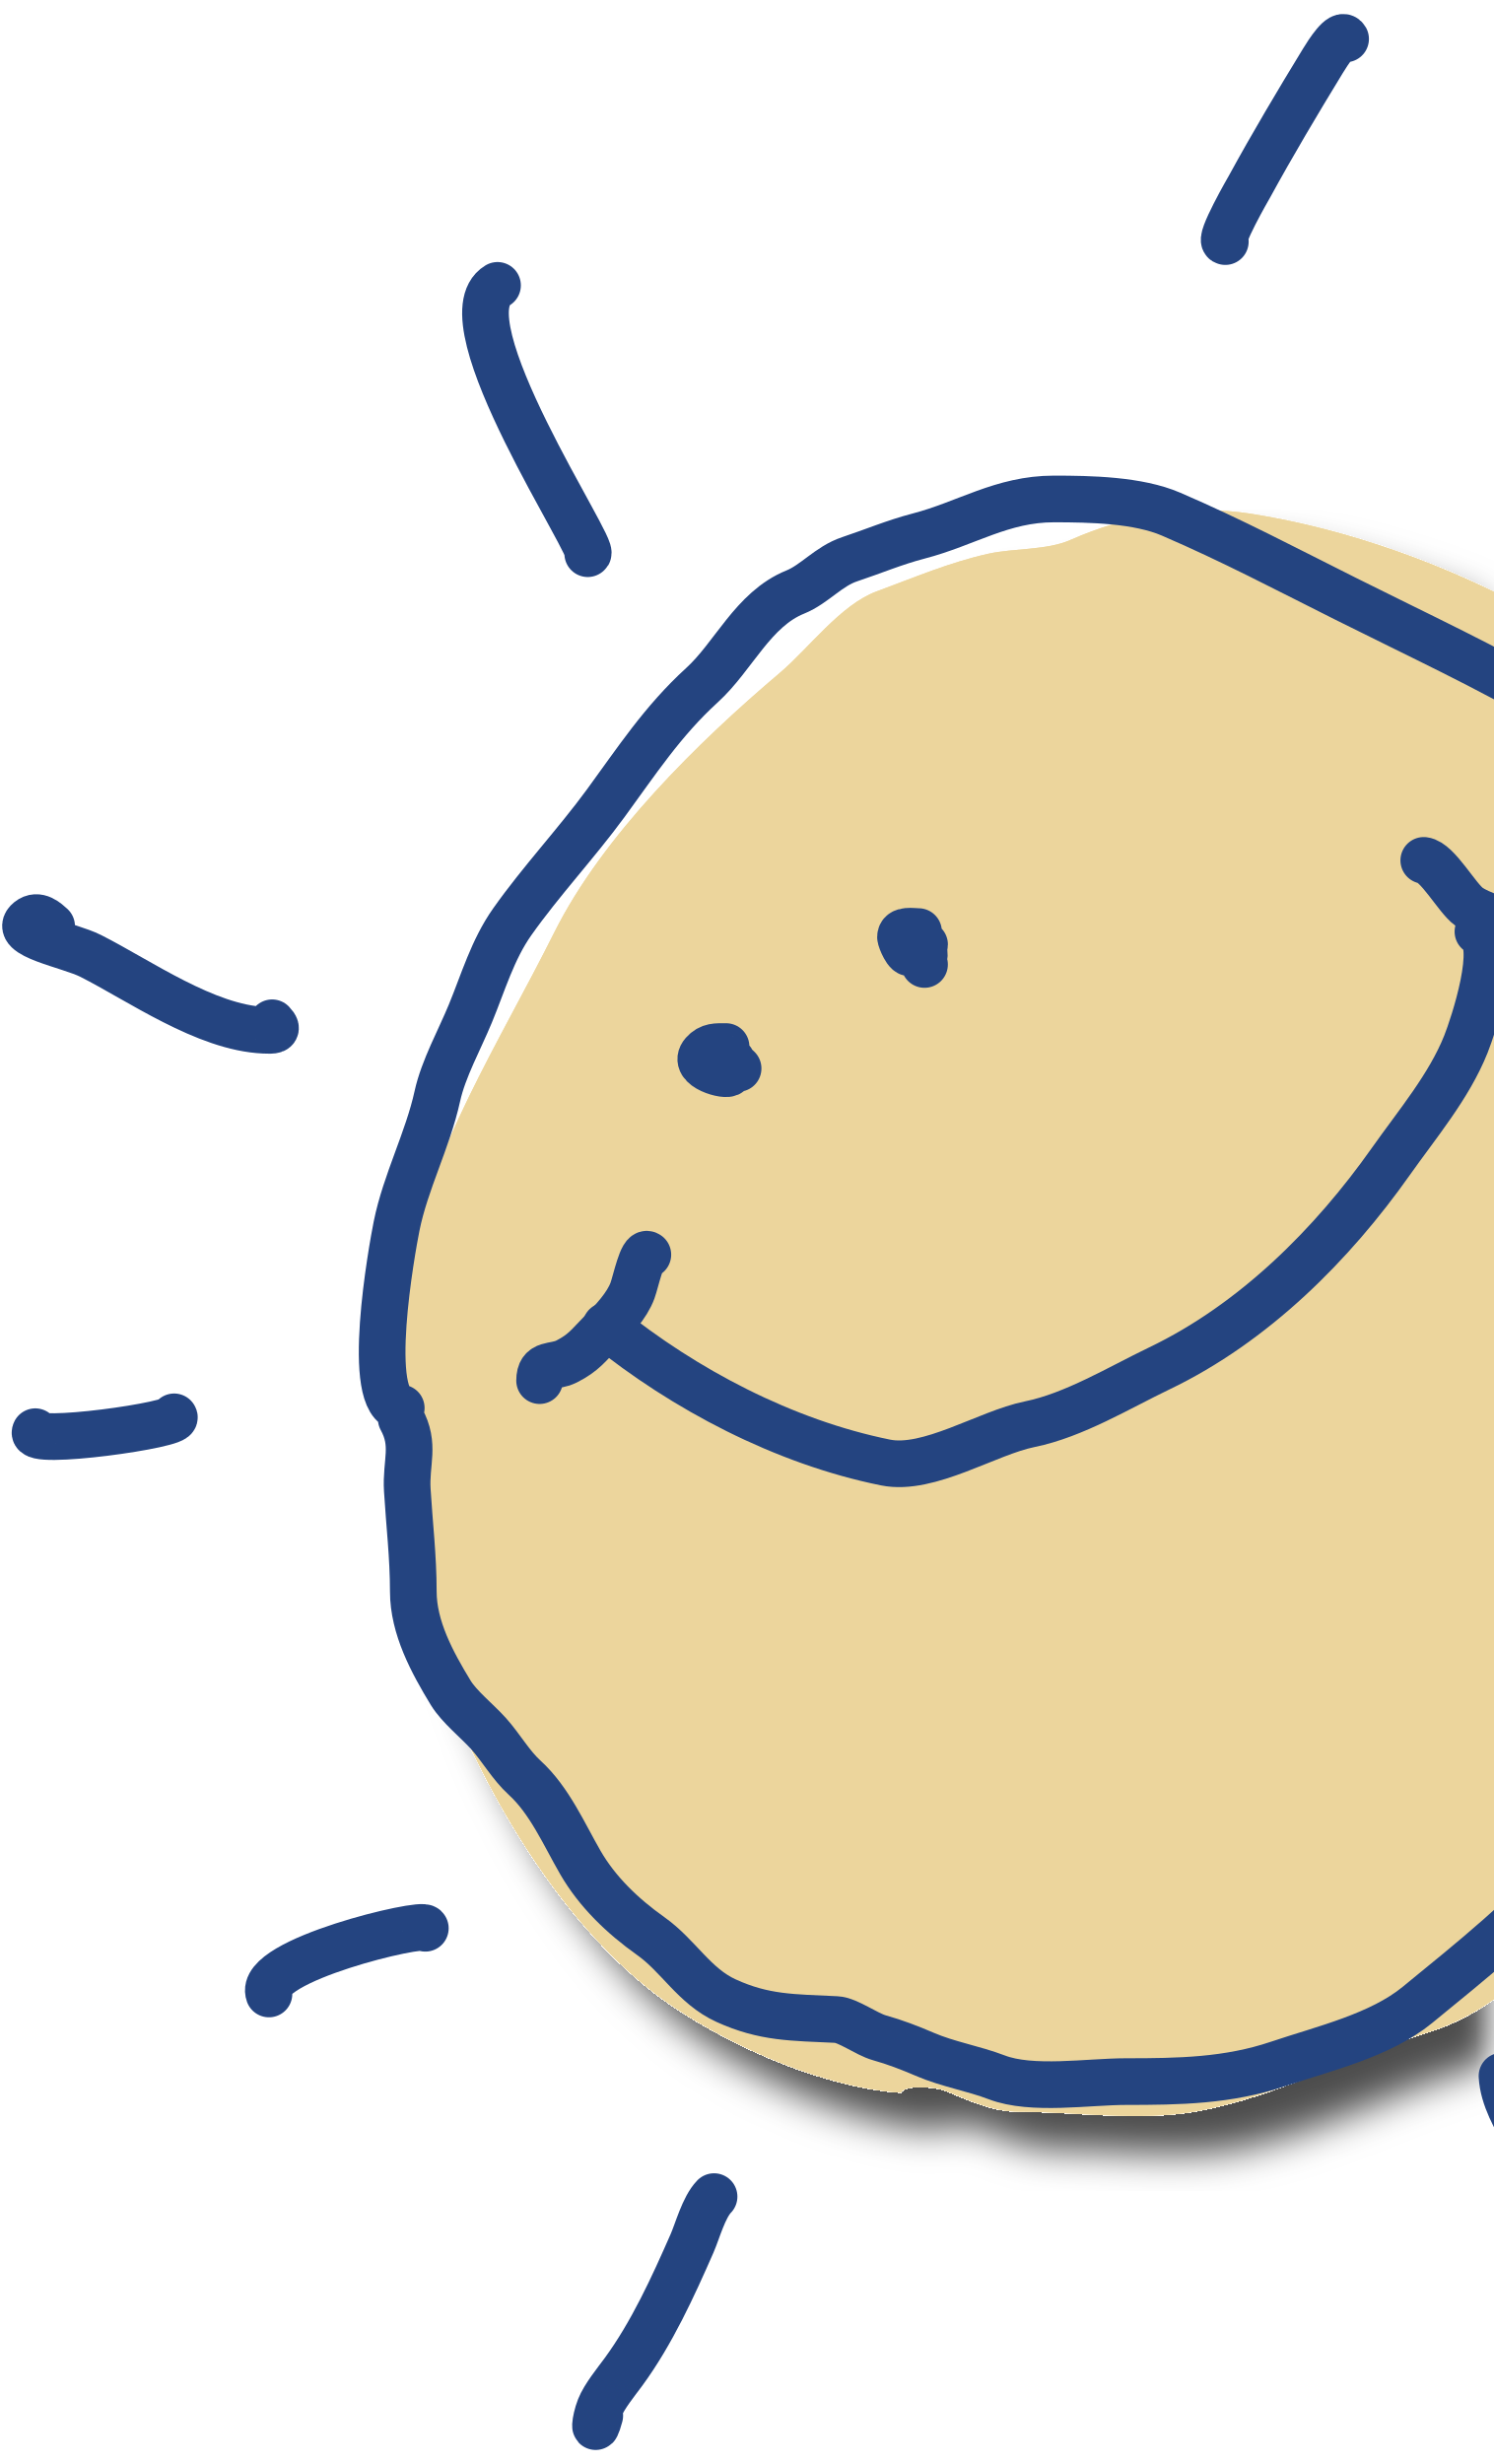
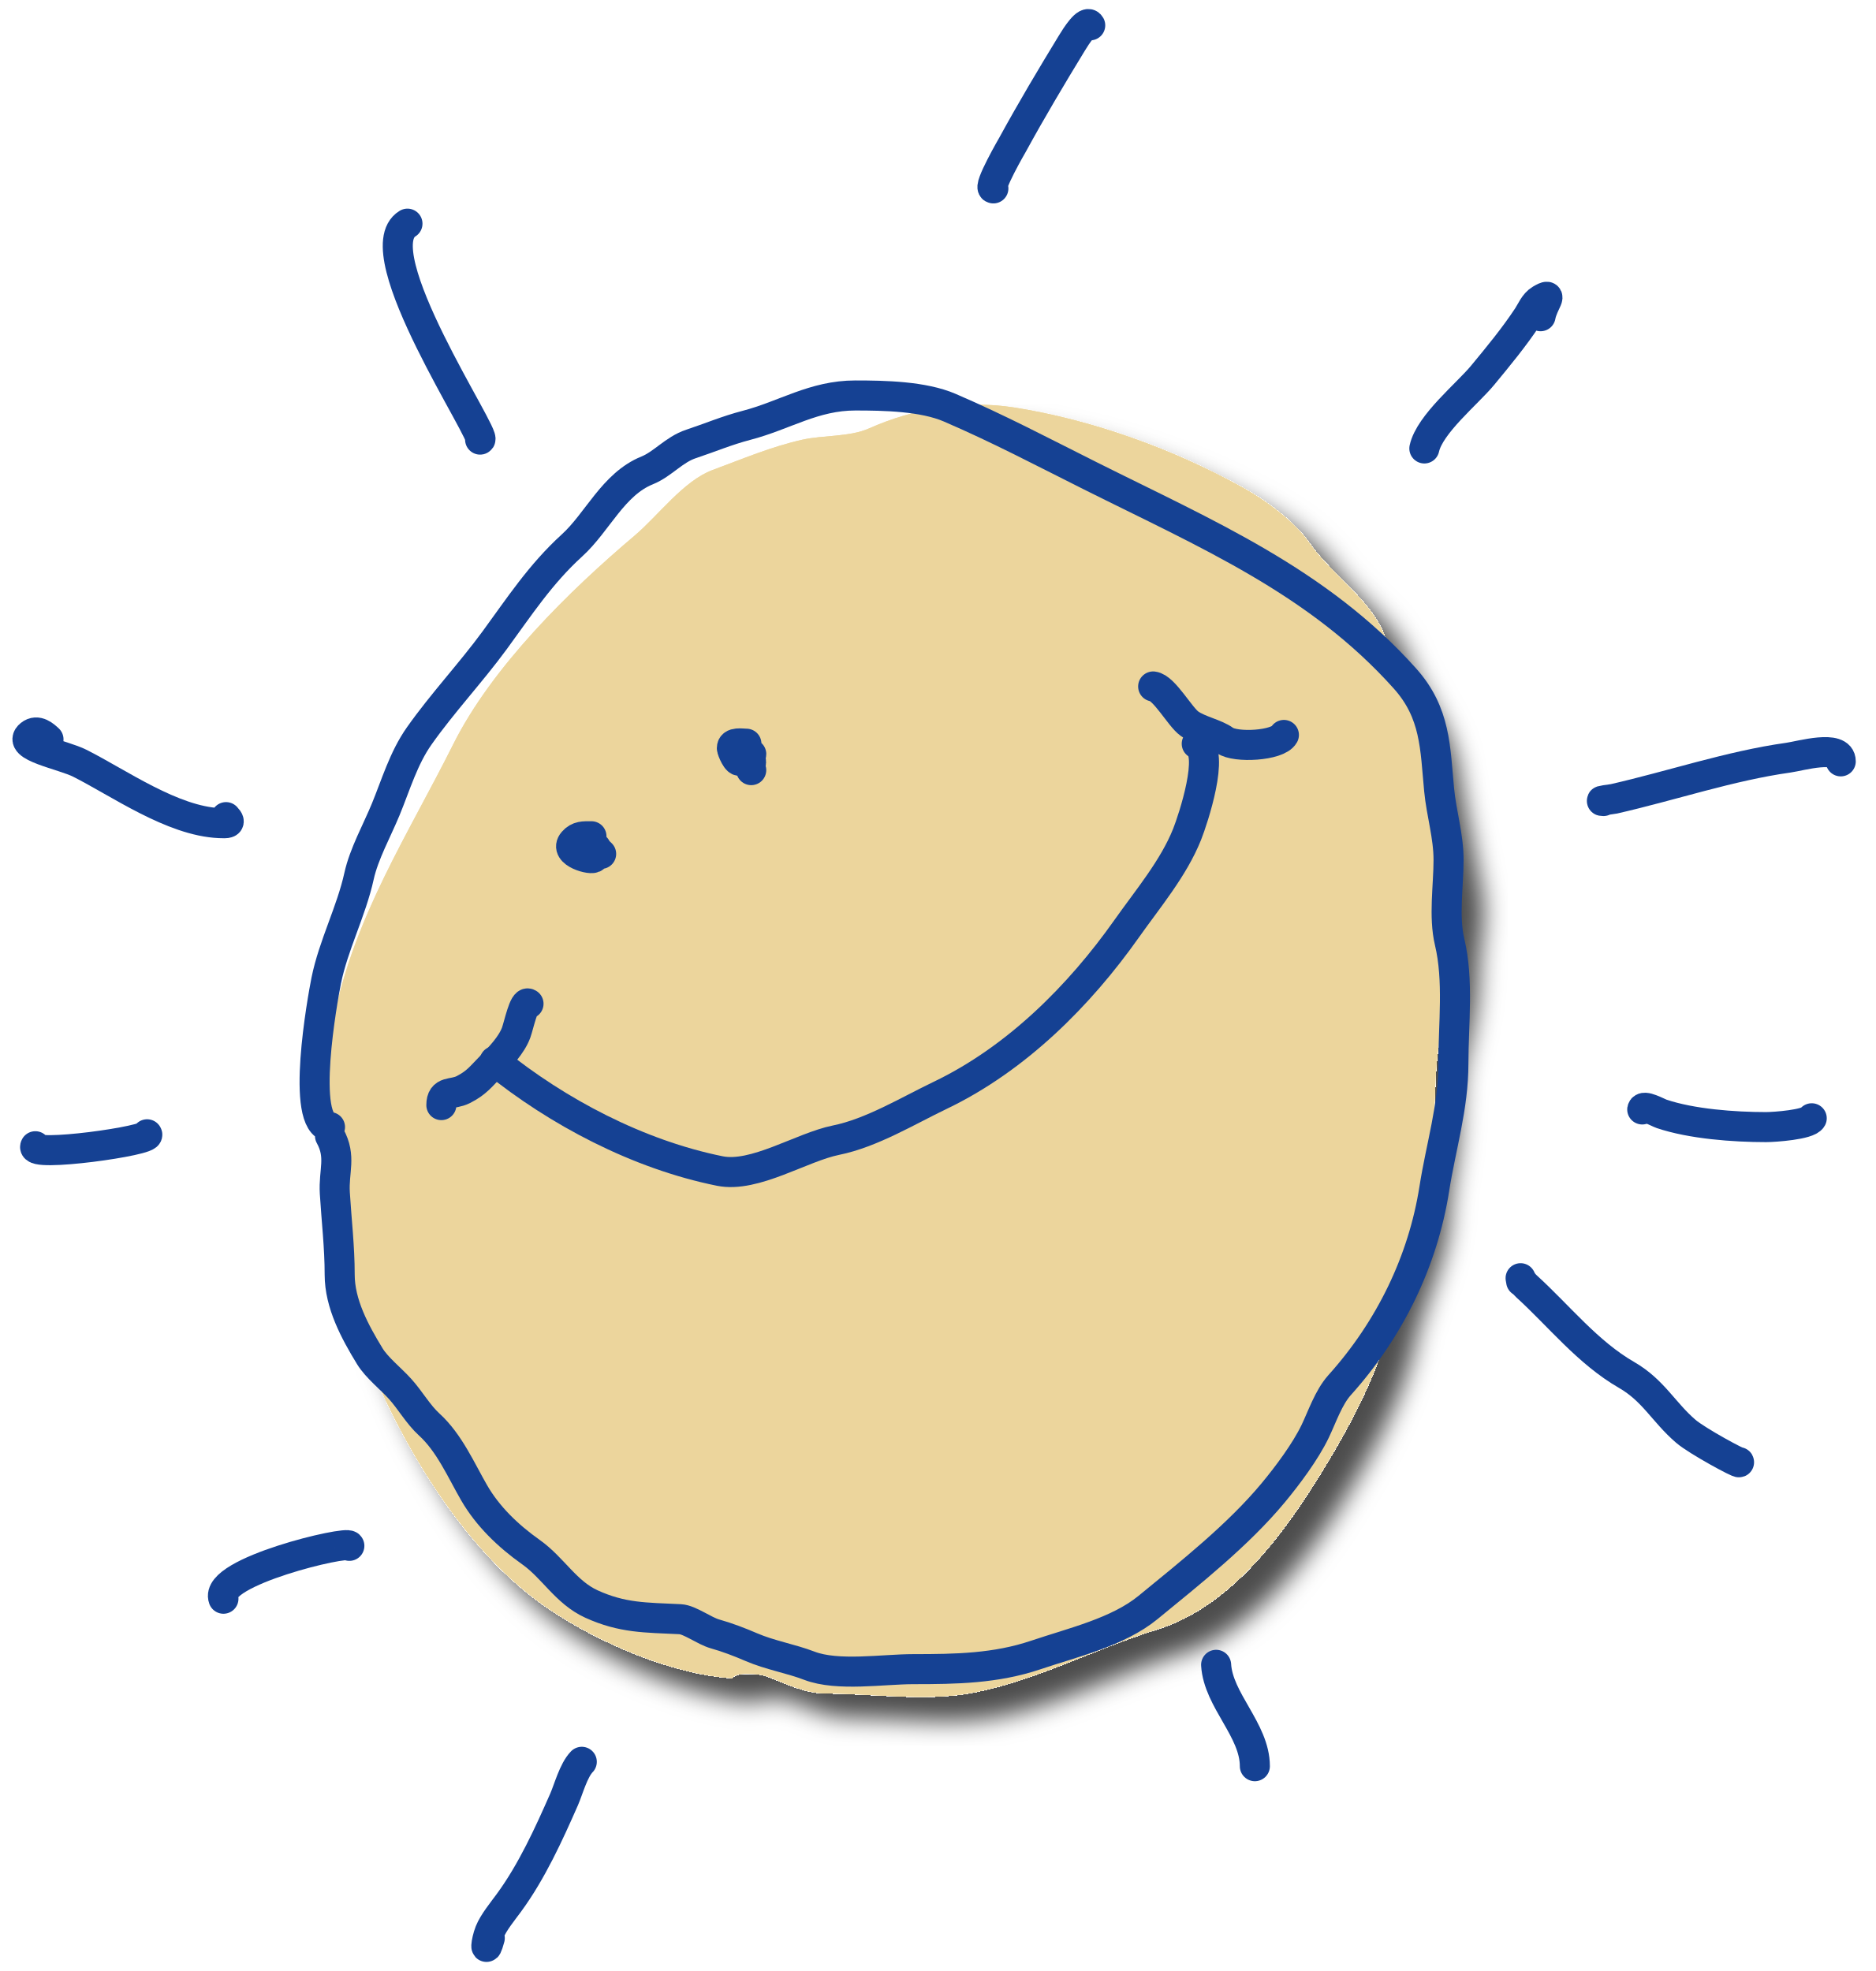
- <svg xmlns="http://www.w3.org/2000/svg" width="40" height="66" viewBox="0 0 40 66" fill="none">
-   <g filter="url(#filter0_d_606_19794)">
-     <path d="M24.121 56.054C22.076 55.91 19.703 54.863 18.078 53.78C15.335 51.951 13.209 48.453 11.986 45.396C10.616 41.971 10.153 37.721 10.877 34.102C11.555 30.712 13.341 27.991 14.85 24.972C16.142 22.388 18.708 19.87 20.888 18.025C21.667 17.366 22.516 16.199 23.48 15.842C24.478 15.473 25.444 15.061 26.472 14.833C27.164 14.679 28.043 14.744 28.681 14.46C30.17 13.799 31.866 13.503 33.51 13.76C36.129 14.169 38.837 15.155 41.121 16.424C41.865 16.837 42.843 17.547 43.34 18.27C44.048 19.301 45.376 20.149 45.831 21.335C46.319 22.603 47.275 23.621 47.495 25.054C47.705 26.417 48.031 27.818 48.287 29.192C48.447 30.05 48.159 30.96 48.159 31.828C48.159 32.667 47.975 33.656 47.75 34.466C47.547 35.197 47.533 36.231 47.505 36.994C47.468 37.968 47.204 38.902 47.177 39.867C47.136 41.339 46.315 42.714 46.032 44.132C45.727 45.655 44.777 47.477 43.986 48.797C42.671 50.988 40.852 53.636 38.257 54.435C36.153 55.082 34.205 56.161 32.046 56.553C30.548 56.826 28.73 56.562 27.29 56.562C26.613 56.562 25.993 56.276 25.408 56.035C25.143 55.926 24.914 55.908 24.589 55.908C24.355 55.908 24.228 55.963 24.167 56.007C24.152 56.033 24.139 56.048 24.131 56.055C24.123 56.062 24.119 56.061 24.121 56.054Z" fill="#DDB448" />
-     <path d="M24.121 56.054C22.076 55.91 19.703 54.863 18.078 53.78C15.335 51.951 13.209 48.453 11.986 45.396C10.616 41.971 10.153 37.721 10.877 34.102C11.555 30.712 13.341 27.991 14.85 24.972C16.142 22.388 18.708 19.87 20.888 18.025C21.667 17.366 22.516 16.199 23.48 15.842C24.478 15.473 25.444 15.061 26.472 14.833C27.164 14.679 28.043 14.744 28.681 14.46C30.17 13.799 31.866 13.503 33.51 13.76C36.129 14.169 38.837 15.155 41.121 16.424C41.865 16.837 42.843 17.547 43.34 18.27C44.048 19.301 45.376 20.149 45.831 21.335C46.319 22.603 47.275 23.621 47.495 25.054C47.705 26.417 48.031 27.818 48.287 29.192C48.447 30.05 48.159 30.96 48.159 31.828C48.159 32.667 47.975 33.656 47.75 34.466C47.547 35.197 47.533 36.231 47.505 36.994C47.468 37.968 47.204 38.902 47.177 39.867C47.136 41.339 46.315 42.714 46.032 44.132C45.727 45.655 44.777 47.477 43.986 48.797C42.671 50.988 40.852 53.636 38.257 54.435C36.153 55.082 34.205 56.161 32.046 56.553C30.548 56.826 28.73 56.562 27.29 56.562C26.613 56.562 25.993 56.276 25.408 56.035C25.143 55.926 24.914 55.908 24.589 55.908C24.355 55.908 24.228 55.963 24.167 56.007C24.152 56.033 24.139 56.048 24.131 56.055C24.123 56.062 24.119 56.061 24.121 56.054Z" fill="#FDF9F5" fill-opacity="0.48" />
+ <svg xmlns="http://www.w3.org/2000/svg" width="78" height="82" viewBox="0 0 78 82" fill="none">
+   <g filter="url(#filter0_d_732_23976)">
+     <path d="M30.44 69.818C27.883 69.638 24.917 68.329 22.886 66.975C19.457 64.689 16.799 60.317 15.271 56.495C13.558 52.214 12.979 46.902 13.884 42.378C14.731 38.14 16.964 34.74 18.851 30.966C20.466 27.736 23.672 24.588 26.398 22.282C27.372 21.458 28.433 20 29.638 19.554C30.886 19.092 32.093 18.578 33.378 18.292C34.243 18.1 35.342 18.181 36.14 17.826C38 16.999 40.121 16.63 42.175 16.951C45.449 17.462 48.834 18.695 51.689 20.281C52.619 20.798 53.841 21.684 54.463 22.589C55.348 23.877 57.007 24.938 57.577 26.419C58.187 28.005 59.382 29.277 59.657 31.068C59.919 32.772 60.327 34.524 60.646 36.24C60.846 37.314 60.487 38.45 60.487 39.536C60.487 40.585 60.257 41.821 59.976 42.833C59.722 43.747 59.704 45.04 59.669 45.993C59.624 47.211 59.293 48.379 59.26 49.584C59.209 51.425 58.182 53.143 57.827 54.915C57.447 56.819 56.259 59.097 55.27 60.746C53.627 63.485 51.353 66.795 48.109 67.794C45.479 68.603 43.044 69.951 40.345 70.442C38.472 70.783 36.2 70.453 34.401 70.453C33.555 70.453 32.779 70.095 32.048 69.794C31.717 69.658 31.43 69.635 31.025 69.635C30.732 69.635 30.573 69.704 30.497 69.759C30.478 69.792 30.462 69.811 30.452 69.819C30.442 69.828 30.437 69.826 30.44 69.818Z" fill="#DDB448" />
+     <path d="M30.44 69.818C27.883 69.638 24.917 68.329 22.886 66.975C19.457 64.689 16.799 60.317 15.271 56.495C13.558 52.214 12.979 46.902 13.884 42.378C14.731 38.14 16.964 34.74 18.851 30.966C20.466 27.736 23.672 24.588 26.398 22.282C27.372 21.458 28.433 20 29.638 19.554C30.886 19.092 32.093 18.578 33.378 18.292C34.243 18.1 35.342 18.181 36.14 17.826C38 16.999 40.121 16.63 42.175 16.951C45.449 17.462 48.834 18.695 51.689 20.281C52.619 20.798 53.841 21.684 54.463 22.589C55.348 23.877 57.007 24.938 57.577 26.419C58.187 28.005 59.382 29.277 59.657 31.068C59.919 32.772 60.327 34.524 60.646 36.24C60.846 37.314 60.487 38.45 60.487 39.536C60.487 40.585 60.257 41.821 59.976 42.833C59.722 43.747 59.704 45.04 59.669 45.993C59.624 47.211 59.293 48.379 59.26 49.584C59.209 51.425 58.182 53.143 57.827 54.915C57.447 56.819 56.259 59.097 55.27 60.746C53.627 63.485 51.353 66.795 48.109 67.794C45.479 68.603 43.044 69.951 40.345 70.442C38.472 70.783 36.2 70.453 34.401 70.453C33.555 70.453 32.779 70.095 32.048 69.794C31.717 69.658 31.43 69.635 31.025 69.635C30.732 69.635 30.573 69.704 30.497 69.759C30.478 69.792 30.462 69.811 30.452 69.819C30.442 69.828 30.437 69.826 30.44 69.818Z" fill="#FDF9F5" fill-opacity="0.48" />
  </g>
-   <path d="M10.749 37.715C9.747 37.614 10.504 33.437 10.624 32.842C10.862 31.66 11.459 30.535 11.716 29.362C11.878 28.624 12.312 27.85 12.602 27.145C12.94 26.326 13.197 25.435 13.722 24.692C14.497 23.595 15.434 22.598 16.228 21.514C17.046 20.397 17.747 19.317 18.806 18.352C19.653 17.582 20.171 16.317 21.303 15.859C21.823 15.649 22.197 15.166 22.763 14.979C23.392 14.77 23.958 14.528 24.607 14.359C25.886 14.027 26.844 13.365 28.232 13.365C29.21 13.365 30.488 13.39 31.374 13.773C33.02 14.482 34.424 15.226 36.047 16.038C39.922 17.979 43.627 19.549 46.52 22.786C47.547 23.934 47.523 25.095 47.657 26.494C47.732 27.283 47.97 28.023 47.97 28.824C47.97 29.693 47.805 30.706 48.006 31.554C48.31 32.835 48.132 34.275 48.132 35.588C48.132 37.066 47.721 38.331 47.496 39.769C47.121 42.16 46.028 44.432 44.345 46.304C43.977 46.714 43.763 47.36 43.53 47.844C43.208 48.515 42.617 49.309 42.134 49.89C40.974 51.285 39.396 52.536 37.971 53.703C36.972 54.522 35.475 54.868 34.239 55.284C32.899 55.736 31.585 55.757 30.166 55.757C29.153 55.757 27.642 56.004 26.701 55.643C26.08 55.405 25.394 55.294 24.768 55.024C24.379 54.856 23.971 54.699 23.559 54.584C23.209 54.486 22.718 54.11 22.404 54.095C21.231 54.038 20.478 54.057 19.451 53.589C18.599 53.202 18.175 52.385 17.436 51.862C16.671 51.32 15.998 50.669 15.548 49.89C15.112 49.136 14.721 48.224 14.053 47.616C13.686 47.282 13.423 46.81 13.086 46.434C12.78 46.094 12.306 45.722 12.074 45.343C11.578 44.529 11.072 43.595 11.072 42.629C11.072 41.704 10.965 40.806 10.911 39.915C10.865 39.169 11.134 38.709 10.749 38.008" stroke="#244480" stroke-width="1.25" stroke-linecap="round" />
-   <path d="M15.745 14.831C16.03 14.794 11.834 8.55 13.328 7.644" stroke="#244480" stroke-width="1.25" stroke-linecap="round" />
-   <path d="M32.825 6.471C32.62 6.471 33.468 5.006 33.469 5.004C34.094 3.861 34.761 2.741 35.439 1.63C35.579 1.401 35.936 0.841 36.047 1.043" stroke="#244480" stroke-width="1.25" stroke-linecap="round" />
-   <path d="M40.236 55.608C40.308 56.789 41.525 57.781 41.525 58.982" stroke="#244480" stroke-width="1.25" stroke-linecap="round" />
-   <path d="M19.129 58.838C18.853 59.121 18.686 59.755 18.538 60.093C18.029 61.252 17.464 62.492 16.703 63.532C16.502 63.806 16.19 64.185 16.067 64.493C15.93 64.838 15.899 65.319 16.067 64.705" stroke="#244480" stroke-width="1.25" stroke-linecap="round" />
-   <path d="M11.394 51.65C11.368 51.457 6.876 52.513 7.205 53.41" stroke="#244480" stroke-width="1.25" stroke-linecap="round" />
-   <path d="M19.45 28.033C19.19 28.033 19.014 28.016 18.841 28.212C18.507 28.592 19.493 28.847 19.54 28.733C19.568 28.665 19.042 28.137 19.307 28.554C19.307 28.646 19.529 28.629 19.576 28.587C19.763 28.416 19.33 28.216 19.773 28.619" stroke="#244480" stroke-width="1.25" stroke-linecap="round" />
-   <path d="M24.606 24.953C24.448 24.953 24.123 24.886 24.123 25.1C24.123 25.166 24.307 25.614 24.409 25.508C24.608 25.301 24.015 25.312 24.445 25.508C24.789 25.664 24.363 25.148 24.481 25.393C24.571 25.581 24.855 25.797 24.731 25.426C24.612 25.068 24.571 25.686 24.731 25.393C24.876 25.13 24.534 25.409 24.767 25.834" stroke="#244480" stroke-width="1.25" stroke-linecap="round" />
-   <path d="M16.229 35.515C18.322 37.209 20.998 38.623 23.721 39.174C24.881 39.409 26.44 38.38 27.588 38.148C28.771 37.908 29.983 37.169 31.052 36.656C33.599 35.436 35.698 33.321 37.256 31.115C37.967 30.108 38.818 29.102 39.27 27.969C39.476 27.453 40.207 25.234 39.592 24.954" stroke="#244480" stroke-width="1.25" stroke-linecap="round" />
-   <path d="M38.141 23.046C38.507 23.087 39.034 24.061 39.35 24.285C39.688 24.524 40.219 24.618 40.522 24.839C40.882 25.101 42.293 25.02 42.492 24.659" stroke="#244480" stroke-width="1.25" stroke-linecap="round" />
-   <path d="M17.355 33.607C17.205 33.487 17.034 34.322 16.944 34.569C16.795 34.976 16.415 35.377 16.102 35.694C15.777 36.022 15.639 36.236 15.18 36.468C14.828 36.646 14.455 36.483 14.455 36.981" stroke="#244480" stroke-width="1.25" stroke-linecap="round" />
-   <path d="M7.29 27.396C7.502 27.617 7.307 27.605 7.071 27.595C5.505 27.527 3.736 26.265 2.428 25.604C1.858 25.315 0.288 25.046 0.775 24.652C1.015 24.458 1.259 24.694 1.383 24.807" stroke="#244480" stroke-width="1.25" stroke-linecap="round" />
-   <path d="M4.665 37.951C4.864 38.159 0.732 38.738 0.946 38.349" stroke="#244480" stroke-width="1.25" stroke-linecap="round" />
+   <path d="M13.726 46.89C12.473 46.763 13.419 41.543 13.569 40.798C13.867 39.322 14.612 37.916 14.934 36.449C15.137 35.526 15.679 34.558 16.042 33.678C16.464 32.654 16.785 31.54 17.441 30.612C18.41 29.239 19.581 27.994 20.574 26.639C21.597 25.243 22.473 23.892 23.796 22.687C24.855 21.724 25.503 20.143 26.918 19.57C27.568 19.307 28.035 18.704 28.742 18.47C29.529 18.209 30.236 17.907 31.047 17.696C32.646 17.28 33.843 16.453 35.579 16.453C36.802 16.453 38.398 16.485 39.506 16.962C41.563 17.849 43.319 18.779 45.347 19.794C50.191 22.22 54.822 24.183 58.439 28.229C59.722 29.663 59.693 31.115 59.86 32.863C59.954 33.85 60.252 34.775 60.252 35.776C60.252 36.862 60.044 38.128 60.297 39.189C60.677 40.791 60.453 42.59 60.453 44.231C60.453 46.078 59.941 47.66 59.659 49.457C59.189 52.447 57.823 55.286 55.72 57.626C55.26 58.138 54.993 58.946 54.702 59.551C54.299 60.389 53.559 61.382 52.956 62.108C51.506 63.853 49.534 65.416 47.753 66.875C46.504 67.899 44.632 68.33 43.087 68.852C41.413 69.416 39.77 69.442 37.996 69.442C36.73 69.442 34.842 69.751 33.665 69.3C32.889 69.002 32.031 68.863 31.248 68.525C30.762 68.316 30.253 68.12 29.738 67.975C29.3 67.853 28.687 67.383 28.294 67.364C26.828 67.294 25.887 67.317 24.602 66.733C23.538 66.248 23.008 65.227 22.084 64.573C21.128 63.896 20.286 63.082 19.723 62.108C19.179 61.166 18.69 60.026 17.855 59.266C17.396 58.849 17.068 58.258 16.646 57.789C16.264 57.363 15.672 56.899 15.382 56.424C14.761 55.407 14.129 54.24 14.129 53.032C14.129 51.876 13.995 50.753 13.927 49.64C13.87 48.708 14.207 48.133 13.726 47.257" stroke="#154193" stroke-width="1.25" stroke-linecap="round" />
+   <path d="M19.97 18.289C20.326 18.243 15.082 10.438 16.948 9.305" stroke="#154193" stroke-width="1.25" stroke-linecap="round" />
+   <path d="M41.319 7.838C41.063 7.838 42.123 6.008 42.125 6.005C42.906 4.577 43.739 3.177 44.587 1.788C44.761 1.501 45.208 0.801 45.347 1.054" stroke="#154193" stroke-width="1.25" stroke-linecap="round" />
+   <path d="M59.245 18.657C59.466 17.649 61.032 16.383 61.662 15.621C62.32 14.825 62.976 14.031 63.541 13.176C63.693 12.947 63.816 12.618 64.079 12.463C64.672 12.113 64.18 12.604 64.079 13.156" stroke="#154193" stroke-width="1.25" stroke-linecap="round" />
+   <path d="M66.696 33.325C66.413 33.325 67.055 33.251 67.132 33.234C69.516 32.691 71.962 31.861 74.383 31.522C74.886 31.452 76.565 30.958 76.565 31.675" stroke="#154193" stroke-width="1.25" stroke-linecap="round" />
+   <path d="M68.308 46.157C68.343 45.938 68.968 46.291 69.114 46.34C70.36 46.76 72.117 46.891 73.455 46.891C73.814 46.891 75.211 46.79 75.358 46.524" stroke="#154193" stroke-width="1.25" stroke-linecap="round" />
+   <path d="M63.272 53.312C63.232 53.022 63.208 53.254 63.495 53.516C64.841 54.74 66.037 56.269 67.658 57.203C68.776 57.848 69.194 58.75 70.12 59.546C70.594 59.954 72.385 60.919 72.335 60.83" stroke="#154193" stroke-width="1.25" stroke-linecap="round" />
+   <path d="M50.584 69.262C50.673 70.737 52.195 71.978 52.195 73.479" stroke="#154193" stroke-width="1.25" stroke-linecap="round" />
+   <path d="M24.199 73.297C23.854 73.65 23.646 74.443 23.461 74.866C22.824 76.314 22.119 77.865 21.167 79.164C20.916 79.507 20.526 79.981 20.372 80.366C20.201 80.796 20.162 81.398 20.372 80.631" stroke="#154193" stroke-width="1.25" stroke-linecap="round" />
+   <path d="M14.531 64.312C14.498 64.071 8.883 65.391 9.294 66.512" stroke="#154193" stroke-width="1.25" stroke-linecap="round" />
+   <path d="M24.601 34.791C24.276 34.791 24.055 34.771 23.84 35.016C23.422 35.491 24.654 35.81 24.713 35.667C24.748 35.581 24.091 34.922 24.422 35.443C24.422 35.558 24.7 35.536 24.758 35.484C24.992 35.271 24.45 35.021 25.004 35.525" stroke="#154193" stroke-width="1.25" stroke-linecap="round" />
+   <path d="M31.046 30.94C30.848 30.94 30.441 30.856 30.441 31.124C30.441 31.206 30.672 31.766 30.799 31.633C31.048 31.374 30.307 31.388 30.844 31.633C31.274 31.829 30.741 31.183 30.889 31.49C31.001 31.724 31.357 31.994 31.202 31.531C31.053 31.084 31.002 31.856 31.202 31.49C31.383 31.161 30.955 31.509 31.247 32.04" stroke="#154193" stroke-width="1.25" stroke-linecap="round" />
+   <path d="M20.574 44.145C23.19 46.262 26.535 48.03 29.939 48.718C31.39 49.012 33.338 47.725 34.773 47.435C36.252 47.136 37.766 46.212 39.104 45.571C42.287 44.046 44.91 41.402 46.858 38.644C47.746 37.386 48.81 36.128 49.376 34.712C49.633 34.066 50.547 31.293 49.778 30.943" stroke="#154193" stroke-width="1.25" stroke-linecap="round" />
+   <path d="M47.965 28.559C48.422 28.611 49.081 29.828 49.475 30.107C49.898 30.406 50.562 30.523 50.941 30.8C51.391 31.127 53.155 31.027 53.403 30.576" stroke="#154193" stroke-width="1.25" stroke-linecap="round" />
+   <path d="M21.983 41.759C21.795 41.609 21.581 42.653 21.469 42.961C21.282 43.469 20.807 43.971 20.417 44.367C20.011 44.777 19.837 45.044 19.264 45.334C18.824 45.557 18.358 45.354 18.358 45.976" stroke="#154193" stroke-width="1.25" stroke-linecap="round" />
+   <path d="M9.401 33.995C9.666 34.272 9.422 34.257 9.127 34.244C7.17 34.159 4.958 32.581 3.323 31.755C2.611 31.394 0.648 31.058 1.257 30.565C1.556 30.323 1.862 30.617 2.017 30.759" stroke="#154193" stroke-width="1.25" stroke-linecap="round" />
+   <path d="M6.119 47.19C6.368 47.449 1.203 48.173 1.47 47.687" stroke="#154193" stroke-width="1.25" stroke-linecap="round" />
  <defs>
-     <filter id="filter0_d_606_19794" x="10.537" y="13.668" width="39.798" height="45.009" filterUnits="userSpaceOnUse" color-interpolation-filters="sRGB">
+     <filter id="filter0_d_732_23976" x="13.46" y="16.836" width="49.248" height="55.76" filterUnits="userSpaceOnUse" color-interpolation-filters="sRGB">
      <feFlood flood-opacity="0" result="BackgroundImageFix" />
      <feColorMatrix in="SourceAlpha" type="matrix" values="0 0 0 0 0 0 0 0 0 0 0 0 0 0 0 0 0 0 127 0" result="hardAlpha" />
      <feOffset dx="1" dy="1" />
      <feGaussianBlur stdDeviation="0.5" />
      <feComposite in2="hardAlpha" operator="out" />
      <feColorMatrix type="matrix" values="0 0 0 0 0 0 0 0 0 0 0 0 0 0 0 0 0 0 0.7 0" />
-       <feBlend mode="normal" in2="BackgroundImageFix" result="effect1_dropShadow_606_19794" />
-       <feBlend mode="normal" in="SourceGraphic" in2="effect1_dropShadow_606_19794" result="shape" />
+       <feBlend mode="normal" in2="BackgroundImageFix" result="effect1_dropShadow_732_23976" />
+       <feBlend mode="normal" in="SourceGraphic" in2="effect1_dropShadow_732_23976" result="shape" />
    </filter>
  </defs>
</svg>
